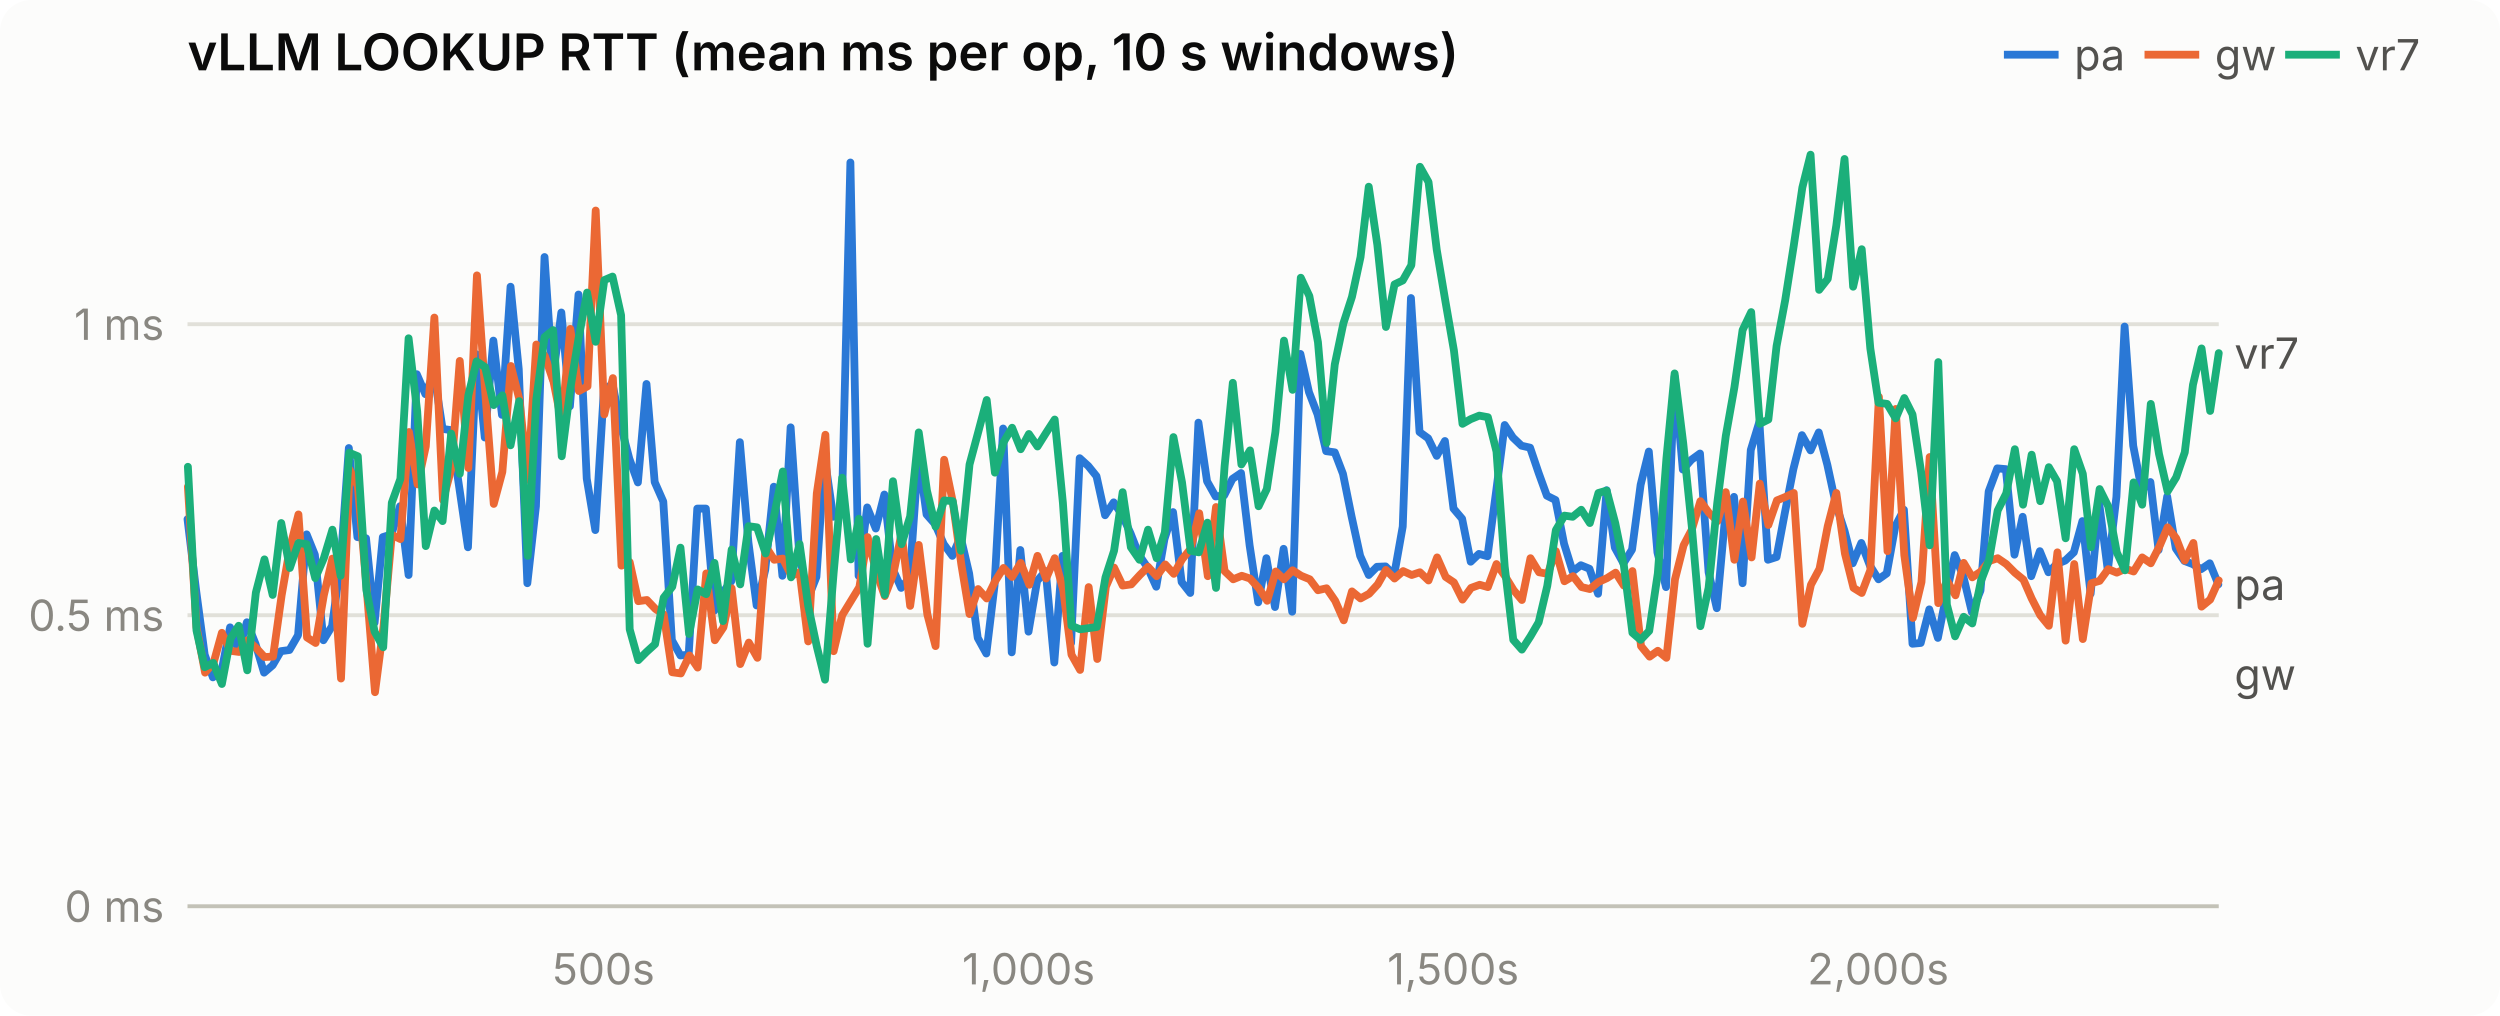
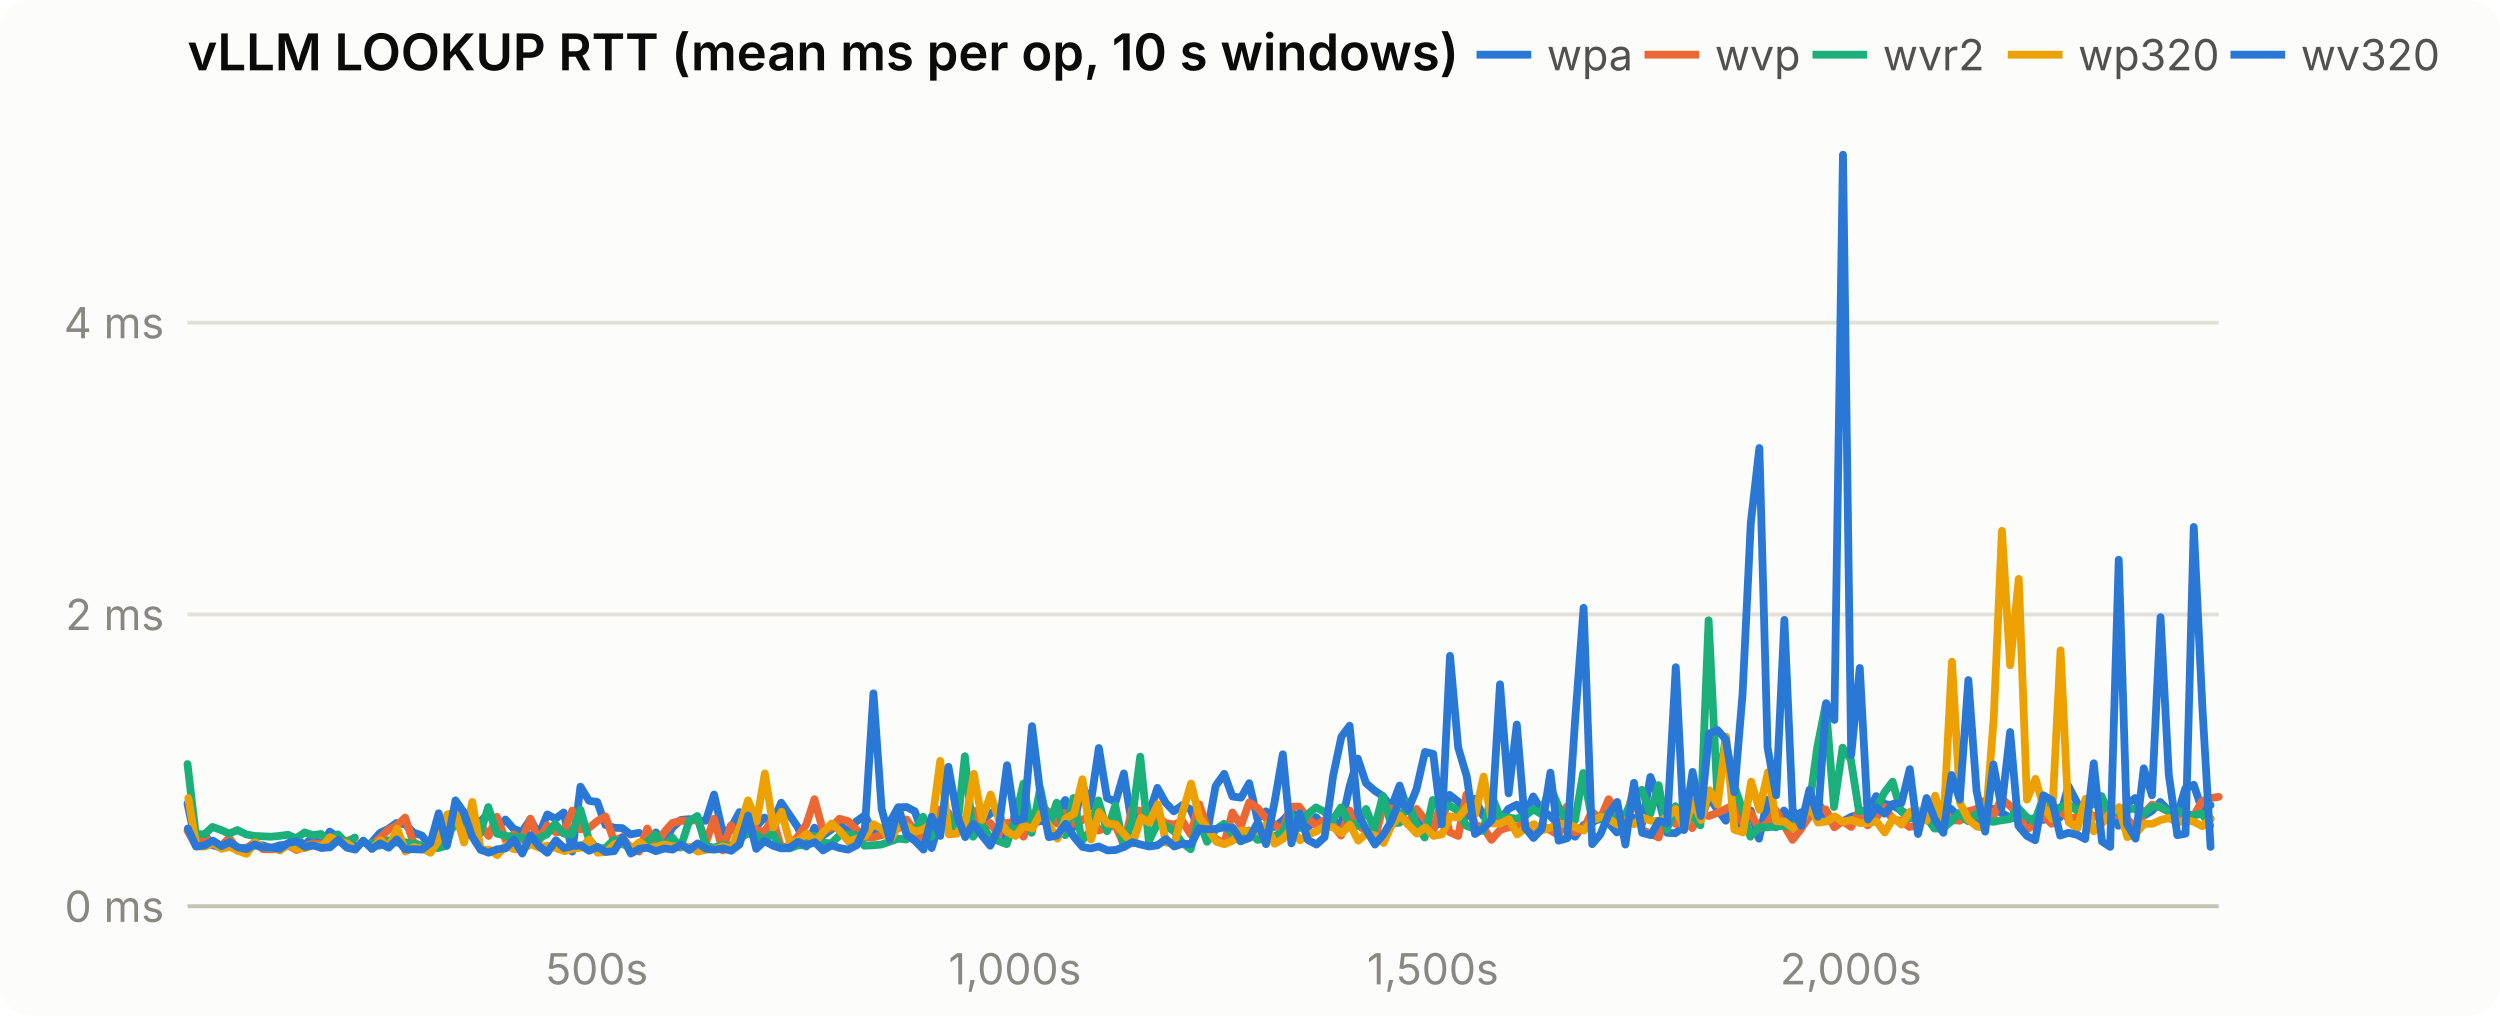
<svg xmlns="http://www.w3.org/2000/svg" viewBox="0 0 640 260" width="640" height="260" font-family="system-ui, -apple-system, Segoe UI, sans-serif" role="img" aria-label="vLLM LOOKUP RTT (mean ms per op, 10 s windows)">
  <rect width="640" height="260" rx="8" fill="#fcfcfb" />
  <text x="48" y="18" font-size="13" font-weight="600" fill="#0b0b0b">vLLM LOOKUP RTT (mean ms per op, 10 s windows)</text>
-   <line x1="585" x2="599" y1="14" y2="14" stroke="#1baf7a" stroke-width="2" />
-   <text x="603" y="18" font-size="11" fill="#52514e">vr7</text>
-   <line x1="549" x2="563" y1="14" y2="14" stroke="#eb6834" stroke-width="2" />
-   <text x="567" y="18" font-size="11" fill="#52514e">gw</text>
-   <line x1="513" x2="527" y1="14" y2="14" stroke="#2a78d6" stroke-width="2" />
-   <text x="531" y="18" font-size="11" fill="#52514e">pa</text>
+   <line x1="571" x2="585" y1="14" y2="14" stroke="#2a78d6" stroke-width="2" />
+   <text x="589" y="18" font-size="11" fill="#52514e">wv320</text>
+   <line x1="514" x2="528" y1="14" y2="14" stroke="#eda100" stroke-width="2" />
+   <text x="532" y="18" font-size="11" fill="#52514e">wp320</text>
+   <line x1="464" x2="478" y1="14" y2="14" stroke="#1baf7a" stroke-width="2" />
+   <text x="482" y="18" font-size="11" fill="#52514e">wvr2</text>
+   <line x1="421" x2="435" y1="14" y2="14" stroke="#eb6834" stroke-width="2" />
+   <text x="439" y="18" font-size="11" fill="#52514e">wvp</text>
+   <line x1="378" x2="392" y1="14" y2="14" stroke="#2a78d6" stroke-width="2" />
+   <text x="396" y="18" font-size="11" fill="#52514e">wpa</text>
  <line x1="48" x2="568" y1="232.0" y2="232.0" stroke="#c3c2b7" stroke-width="1" />
  <text x="42" y="236.0" text-anchor="end" font-size="11" fill="#898781">0 ms</text>
-   <line x1="48" x2="568" y1="157.5" y2="157.5" stroke="#e1e0d9" stroke-width="1" />
-   <text x="42" y="161.5" text-anchor="end" font-size="11" fill="#898781">0.5 ms</text>
-   <line x1="48" x2="568" y1="83.0" y2="83.0" stroke="#e1e0d9" stroke-width="1" />
-   <text x="42" y="87.0" text-anchor="end" font-size="11" fill="#898781">1 ms</text>
-   <text x="154.5" y="252" text-anchor="middle" font-size="11" fill="#898781">500s</text>
-   <text x="263.3" y="252" text-anchor="middle" font-size="11" fill="#898781">1,000s</text>
-   <text x="372.0" y="252" text-anchor="middle" font-size="11" fill="#898781">1,500s</text>
-   <text x="480.8" y="252" text-anchor="middle" font-size="11" fill="#898781">2,000s</text>
-   <path d="M48.0,132.9L50.2,151.1L52.4,167.6L54.5,173.4L56.7,171.9L58.9,160.6L61.1,166.6L63.2,159.3L65.4,164.8L67.6,172.2L69.8,170.3L71.9,166.7L74.1,166.4L76.3,162.6L78.5,136.8L80.6,142.0L82.8,163.9L85.0,160.3L87.2,144.1L89.3,114.7L91.5,137.5L93.7,137.8L95.9,159.4L98.0,137.5L100.2,136.8L102.4,129.6L104.6,147.2L106.7,95.8L108.9,100.9L111.1,95.4L113.3,109.8L115.4,110.1L117.6,125.0L119.8,140.1L122.0,90.7L124.1,112.0L126.3,87.2L128.5,106.2L130.7,73.4L132.8,94.5L135.0,149.3L137.2,129.6L139.4,65.8L141.5,97.0L143.7,80.0L145.9,104.0L148.1,75.4L150.2,122.5L152.4,135.7L154.6,99.8L156.8,98.3L158.9,108.9L161.1,117.4L163.3,123.5L165.5,98.3L167.6,123.4L169.8,128.4L172.0,163.9L174.2,167.8L176.3,167.6L178.5,130.2L180.7,130.2L182.9,156.3L185.0,151.7L187.2,148.8L189.4,113.2L191.6,138.9L193.7,155.0L195.9,145.9L198.1,124.6L200.3,147.4L202.4,109.4L204.6,141.7L206.8,153.3L209.0,147.7L211.1,117.1L213.3,132.3L215.5,130.5L217.7,41.6L219.8,147.4L222.0,129.9L224.2,135.3L226.4,126.6L228.5,145.6L230.7,150.5L232.9,147.8L235.1,116.4L237.2,131.7L239.4,134.2L241.6,139.3L243.8,142.3L245.9,137.4L248.1,146.8L250.3,163.3L252.5,167.3L254.6,149.9L256.8,109.7L259.0,167.0L261.2,140.8L263.3,161.7L265.5,148.7L267.7,146.2L269.9,169.6L272.0,142.3L274.2,164.6L276.4,117.3L278.6,119.3L280.7,121.9L282.9,131.9L285.1,128.6L287.3,131.9L289.4,136.5L291.6,142.1L293.8,145.3L296.0,150.2L298.1,138.0L300.3,131.1L302.5,149.0L304.7,151.8L306.8,108.2L309.0,123.2L311.2,127.1L313.4,126.8L315.5,122.6L317.7,121.1L319.9,139.6L322.1,154.2L324.2,142.9L326.4,155.4L328.6,140.5L330.8,156.6L332.9,90.6L335.1,100.4L337.3,106.1L339.5,115.5L341.7,115.8L343.8,121.3L346.0,132.2L348.2,142.3L350.4,147.2L352.5,145.1L354.7,145.0L356.9,147.2L359.1,134.8L361.2,76.3L363.4,110.6L365.6,112.2L367.8,116.7L369.9,112.9L372.1,130.2L374.3,132.8L376.5,143.8L378.6,141.8L380.8,142.4L383.0,125.9L385.2,108.8L387.3,112.0L389.5,114.1L391.7,114.6L393.9,121.1L396.0,126.9L398.2,128.0L400.4,139.2L402.6,146.3L404.7,144.7L406.9,145.6L409.1,152.0L411.3,125.5L413.4,140.2L415.6,144.2L417.8,140.7L420.0,124.1L422.1,115.6L424.3,141.4L426.5,150.3L428.7,96.4L430.8,120.2L433.0,117.7L435.2,116.1L437.4,146.5L439.5,155.7L441.7,131.6L443.9,127.2L446.1,149.3L448.2,115.2L450.4,108.0L452.6,143.3L454.8,142.6L456.9,131.4L459.1,120.1L461.3,111.4L463.5,115.3L465.6,110.7L467.8,119.0L470.0,129.2L472.2,135.9L474.3,144.2L476.5,139.0L478.7,144.8L480.9,148.3L483.0,146.8L485.2,134.7L487.4,130.5L489.6,164.8L491.7,164.6L493.9,156.0L496.1,163.3L498.3,152.1L500.4,142.1L502.6,147.5L504.8,156.7L507.0,151.2L509.1,125.8L511.3,119.9L513.5,120.1L515.7,142.0L517.8,132.3L520.0,147.5L522.2,141.1L524.4,146.5L526.5,144.4L528.7,143.5L530.9,141.4L533.1,133.4L535.2,152.0L537.4,128.9L539.6,146.0L541.8,127.2L543.9,83.6L546.1,114.1L548.3,125.5L550.5,123.4L552.6,140.8L554.8,127.1L557.0,140.4L559.2,143.6L561.3,144.4L563.5,145.7L565.7,144.2L567.9,149.6" fill="none" stroke="#2a78d6" stroke-width="2" stroke-linejoin="round" stroke-linecap="round" />
-   <text x="572" y="153.6" font-size="11" fill="#52514e">pa</text>
-   <path d="M48.1,124.6L50.3,160.5L52.5,172.2L54.7,169.6L56.8,162.0L59.0,166.6L61.2,166.9L63.4,163.9L65.5,165.8L67.7,168.2L69.9,168.1L72.1,152.4L74.2,140.4L76.4,131.7L78.6,163.2L80.8,164.6L82.9,152.4L85.1,143.0L87.3,173.7L89.5,120.2L91.6,124.4L93.8,149.9L96.0,177.2L98.2,160.2L100.3,136.9L102.5,138.0L104.7,110.6L106.9,124.0L109.0,114.3L111.2,81.3L113.4,128.0L115.6,119.8L117.7,92.4L119.9,119.8L122.1,70.5L124.3,101.5L126.4,129.0L128.6,120.8L130.8,93.7L133.0,102.4L135.1,122.8L137.3,88.2L139.5,91.2L141.7,97.7L143.8,108.2L146.0,84.2L148.2,100.1L150.4,98.9L152.5,53.9L154.7,106.1L156.9,96.8L159.1,144.8L161.2,143.9L163.4,153.9L165.6,153.6L167.8,155.9L169.9,157.3L172.1,172.1L174.3,172.4L176.5,167.8L178.6,170.9L180.8,146.8L183.0,163.9L185.2,160.6L187.3,150.6L189.5,170.0L191.7,164.5L193.9,168.4L196.0,139.9L198.2,143.3L200.4,143.0L202.6,147.4L204.7,146.5L206.9,164.2L209.1,126.3L211.3,111.3L213.4,166.7L215.6,157.5L217.8,153.9L220.0,150.3L222.1,137.5L224.3,146.3L226.5,152.6L228.7,146.9L230.8,136.5L233.0,155.1L235.2,139.5L237.4,157.3L239.5,165.4L241.7,117.7L243.9,128.4L246.1,144.5L248.2,157.2L250.4,150.8L252.6,153.2L254.8,148.7L256.9,145.4L259.1,147.7L261.3,144.1L263.5,149.7L265.6,142.3L267.8,148.1L270.0,142.9L272.2,151.1L274.3,167.6L276.5,171.5L278.7,150.3L280.9,168.7L283.1,150.2L285.2,145.3L287.4,149.9L289.6,149.6L291.8,147.2L293.9,145.1L296.1,147.5L298.3,144.5L300.5,146.9L302.6,143.2L304.8,140.5L307.0,131.4L309.2,147.5L311.3,129.8L313.5,146.2L315.7,148.3L317.9,147.4L320.0,148.1L322.2,150.5L324.4,153.8L326.6,146.3L328.7,148.3L330.9,146.0L333.1,147.4L335.3,148.3L337.4,151.1L339.6,150.6L341.8,153.8L344.0,158.8L346.1,151.4L348.3,153.2L350.5,152.0L352.7,149.6L354.8,145.9L357.0,148.1L359.2,146.2L361.4,147.2L363.5,146.5L365.7,148.6L367.9,142.7L370.1,147.7L372.2,149.1L374.4,153.5L376.6,150.5L378.8,149.7L380.9,150.3L383.1,144.4L385.3,147.5L387.5,151.1L389.6,153.6L391.8,142.9L394.0,146.5L396.2,146.9L398.3,141.1L400.5,148.8L402.7,147.5L404.9,150.3L407.0,150.8L409.2,149.0L411.4,148.0L413.6,146.6L415.7,149.9L417.9,146.2L420.1,165.4L422.3,168.1L424.4,166.6L426.6,168.4L428.8,148.3L431.0,139.6L433.1,135.6L435.3,128.3L437.5,131.3L439.7,133.4L441.8,126.0L444.0,143.3L446.2,128.4L448.4,142.7L450.5,123.8L452.7,134.4L454.9,128.1L457.1,127.2L459.2,126.2L461.4,159.7L463.6,149.7L465.8,145.6L467.9,134.7L470.1,126.2L472.3,141.7L474.5,150.5L476.6,151.8L478.8,146.0L481.0,101.6L483.2,141.1L485.3,104.7L487.5,142.1L489.7,158.2L491.9,149.0L494.0,117.0L496.2,154.4L498.4,148.6L500.6,152.4L502.7,144.1L504.9,147.8L507.1,146.3L509.3,143.6L511.4,142.9L513.6,144.4L515.8,146.6L518.0,148.4L520.1,153.2L522.3,157.5L524.5,160.2L526.7,141.4L528.8,164.0L531.0,144.4L533.2,163.6L535.4,149.3L537.5,148.7L539.7,145.7L541.9,146.6L544.1,145.6L546.2,146.3L548.4,142.7L550.6,144.2L552.8,139.9L554.9,135.0L557.1,137.8L559.3,143.5L561.5,139.0L563.6,155.3L565.8,153.5L568.0,148.6" fill="none" stroke="#eb6834" stroke-width="2" stroke-linejoin="round" stroke-linecap="round" />
-   <text x="572" y="176.6" font-size="11" fill="#52514e">gw</text>
-   <path d="M48.1,119.5L50.3,161.4L52.4,170.8L54.6,169.7L56.8,175.1L59.0,163.5L61.1,160.2L63.3,171.6L65.5,151.7L67.7,143.2L69.8,152.3L72.0,133.9L74.2,145.4L76.4,139.0L78.5,139.3L80.7,148.0L82.9,142.9L85.1,135.6L87.2,147.4L89.4,115.9L91.6,116.8L93.8,151.1L95.9,161.7L98.1,165.7L100.3,128.7L102.5,122.6L104.6,86.6L106.8,105.3L109.0,139.8L111.2,130.7L113.3,133.4L115.5,111.0L117.7,121.3L119.9,101.2L122.0,92.5L124.2,94.0L126.4,103.7L128.6,101.2L130.7,114.0L132.9,102.7L135.1,142.3L137.3,102.2L139.4,86.3L141.6,84.5L143.8,116.8L146.0,99.5L148.1,86.7L150.3,74.9L152.5,87.5L154.7,71.7L156.8,70.8L159.0,80.7L161.2,161.1L163.4,169.0L165.5,166.9L167.7,164.9L169.9,153.0L172.1,150.2L174.2,140.2L176.4,162.3L178.6,150.9L180.8,152.1L182.9,144.1L185.1,159.0L187.3,140.7L189.5,149.6L191.6,134.7L193.8,135.0L196.0,141.7L198.2,131.9L200.4,120.7L202.5,147.8L204.7,139.3L206.9,155.1L209.1,165.5L211.2,174.0L213.4,146.8L215.6,122.3L217.8,143.2L219.9,132.8L222.1,164.8L224.3,138.0L226.5,152.3L228.6,123.2L230.8,139.3L233.0,132.2L235.2,110.7L237.3,125.6L239.5,134.8L241.7,128.1L243.9,128.3L246.0,141.0L248.2,118.9L250.4,110.7L252.6,102.4L254.7,121.0L256.9,113.2L259.1,109.5L261.3,115.0L263.4,111.1L265.6,114.3L267.8,110.8L270.0,107.4L272.1,128.7L274.3,160.2L276.5,161.1L278.7,160.8L280.8,160.5L283.0,147.8L285.2,141.0L287.4,126.0L289.5,140.1L291.7,143.3L293.9,135.6L296.1,142.9L298.2,136.3L300.4,111.9L302.6,123.5L304.8,141.0L306.9,141.4L309.1,133.8L311.3,150.5L313.5,119.3L315.6,98.0L317.8,118.9L320.0,115.3L322.2,129.6L324.3,125.2L326.5,110.6L328.7,87.2L330.9,99.8L333.0,71.1L335.2,75.8L337.4,87.6L339.6,113.4L341.7,93.3L343.9,82.8L346.1,76.0L348.3,65.8L350.4,47.8L352.6,62.7L354.8,83.7L357.0,72.8L359.1,71.8L361.3,67.9L363.5,42.7L365.7,46.6L367.8,63.9L370.0,77.0L372.2,89.7L374.4,108.5L376.5,107.3L378.7,106.4L380.9,106.8L383.1,115.6L385.2,145.0L387.4,163.8L389.6,166.3L391.8,162.9L393.9,159.3L396.1,150.0L398.3,135.7L400.5,132.0L402.6,132.3L404.8,130.5L407.0,133.9L409.2,126.2L411.3,125.6L413.5,133.9L415.7,144.7L417.9,162.0L420.0,163.8L422.2,161.5L424.4,146.8L426.6,117.4L428.7,95.6L430.9,113.4L433.1,134.8L435.3,160.3L437.4,150.5L439.6,128.9L441.8,111.6L444.0,99.2L446.1,84.5L448.3,79.9L450.5,108.5L452.7,107.4L454.8,88.6L457.0,76.9L459.2,62.9L461.4,48.0L463.5,39.6L465.7,74.2L467.9,71.4L470.1,57.7L472.2,40.7L474.4,73.4L476.6,63.8L478.8,89.2L480.9,103.1L483.1,103.4L485.3,107.1L487.5,101.9L489.6,106.1L491.8,120.8L494.0,139.6L496.2,92.7L498.4,154.8L500.5,162.9L502.7,157.9L504.9,159.6L507.1,148.8L509.2,143.3L511.4,130.7L513.6,126.3L515.8,115.0L517.9,129.2L520.1,116.4L522.3,128.3L524.5,119.6L526.6,123.2L528.8,137.8L531.0,115.0L533.2,121.3L535.3,140.1L537.5,125.2L539.7,129.6L541.9,141.4L544.0,146.0L546.2,123.5L548.4,129.2L550.6,103.4L552.7,116.2L554.9,125.8L557.1,122.2L559.3,115.8L561.4,98.5L563.6,89.2L565.8,105.2L568.0,90.4" fill="none" stroke="#1baf7a" stroke-width="2" stroke-linejoin="round" stroke-linecap="round" />
-   <text x="572" y="94.4" font-size="11" fill="#52514e">vr7</text>
+   <line x1="48" x2="568" y1="157.3" y2="157.3" stroke="#e1e0d9" stroke-width="1" />
+   <text x="42" y="161.3" text-anchor="end" font-size="11" fill="#898781">2 ms</text>
+   <line x1="48" x2="568" y1="82.6" y2="82.6" stroke="#e1e0d9" stroke-width="1" />
+   <text x="42" y="86.6" text-anchor="end" font-size="11" fill="#898781">4 ms</text>
+   <text x="152.8" y="252" text-anchor="middle" font-size="11" fill="#898781">500s</text>
+   <text x="259.8" y="252" text-anchor="middle" font-size="11" fill="#898781">1,000s</text>
+   <text x="366.8" y="252" text-anchor="middle" font-size="11" fill="#898781">1,500s</text>
+   <text x="473.8" y="252" text-anchor="middle" font-size="11" fill="#898781">2,000s</text>
+   <path d="M48.0,205.7L50.2,216.2L52.3,213.6L54.5,216.4L56.6,217.0L58.7,214.9L60.9,217.4L63.0,217.0L65.2,216.5L67.3,216.4L69.4,217.1L71.6,216.4L73.7,216.2L75.9,215.0L78.0,216.2L80.1,214.4L82.3,216.4L84.4,212.9L86.6,214.4L88.7,216.4L90.8,216.5M95.1,215.7L97.3,213.2L99.4,212.2L101.5,210.7L103.7,211.0L105.8,213.1L108.0,213.9L110.1,216.6L112.2,212.3L114.4,212.4L116.5,211.5L118.7,208.0L120.8,211.9L122.9,210.4L125.1,208.1L127.2,212.0L129.4,209.8L131.5,212.2L133.6,213.0L135.8,209.7L137.9,213.8L140.1,208.5L142.2,209.6L144.3,208.0L146.5,218.0L148.6,201.4L150.8,205.0L152.9,205.3L155.0,211.2L157.2,211.9L159.3,212.0L161.4,213.6L163.6,213.2M167.9,213.1L170.0,215.9L172.1,211.9L174.3,209.9L176.4,209.7L178.6,210.1L180.7,210.1L182.8,203.4L185.0,213.1L187.1,212.0L189.3,207.9L191.4,209.2L193.5,211.7L195.7,209.3L197.8,210.5L200.0,205.5L202.1,208.6L204.2,211.7L206.4,216.7L208.5,211.9L210.7,213.9L212.8,212.4L214.9,211.0L217.1,213.0L219.2,210.3L221.4,208.7L223.5,213.0L225.6,213.8L227.8,210.5L229.9,206.7L232.1,206.6L234.2,207.7L236.3,213.7L238.5,217.1L240.6,210.0L242.8,211.1L244.9,211.6L247.0,209.7L249.2,210.0L251.3,210.1L253.5,208.3L255.6,207.1L257.7,215.8L259.9,208.5L262.0,210.0L264.2,210.8L266.3,210.2L268.4,210.2L270.6,208.1L272.7,204.8L274.9,211.7L277.0,200.6L279.1,206.5L281.3,191.5L283.4,204.3L285.6,205.2L287.7,198.0L289.8,211.4L292.0,207.8L294.1,208.4L296.3,201.7L298.4,205.5L300.5,207.7L302.7,206.1L304.8,207.2L307.0,212.6L309.1,212.8L311.2,201.2L313.4,198.1L315.5,203.9L317.7,204.2L319.8,200.5L321.9,209.6L324.1,207.7L326.2,211.7L328.3,210.1L330.5,207.8L332.6,209.6L334.8,211.9L336.9,209.2L339.0,211.7L341.2,209.9L343.3,211.4L345.5,201.3L347.6,194.2L349.7,200.5L351.9,202.4L354.0,203.8L356.2,206.6L358.3,201.1L360.4,207.5L362.6,209.2L364.7,212.4L366.9,211.8L369.0,210.4L371.1,203.5L373.3,205.2L375.4,209.0L377.6,204.5L379.7,208.9L381.8,208.8L384.0,210.3L386.1,207.1L388.3,206.0L390.4,208.9L392.5,203.9L394.7,207.6L396.8,208.8L399.0,211.1L401.1,212.5L403.2,214.2L405.4,211.2L407.5,210.6L409.7,209.4L411.8,210.7L413.9,213.1L416.1,208.8L418.2,209.4L420.4,210.8L422.5,198.9L424.6,204.3L426.8,213.2L428.9,213.3L431.1,211.6L433.2,208.0L435.3,210.1L437.5,204.0L439.6,207.2L441.8,210.1L443.9,206.3L446.0,211.6L448.2,207.5L450.3,214.7L452.5,204.7L454.6,211.8L456.7,207.5L458.9,209.9L461.0,208.0L463.2,207.2L465.3,205.0L467.4,209.4L469.6,211.0L471.7,210.3L473.9,209.1L476.0,208.5L478.1,208.1L480.3,203.8L482.4,205.8L484.6,206.2L486.7,207.5L488.8,208.8L491.0,209.3L493.1,209.9L495.2,206.3L497.4,206.0L499.5,207.1L501.7,209.4L503.8,209.9L505.9,209.9L508.1,209.0L510.2,207.1L512.4,208.1L514.5,209.3L516.6,209.5L518.8,210.6L520.9,209.4L523.1,209.9L525.2,205.3L527.3,209.3L529.5,201.2L531.6,205.2L533.8,209.7L535.9,209.0L538.0,208.7L540.2,207.0L542.3,211.4L544.5,205.8L546.6,204.3L548.7,208.9L550.9,207.6L553.0,205.3L555.2,207.5L557.3,209.2L559.4,201.9L561.6,200.9L563.7,207.2L565.9,206.1" fill="none" stroke="#2a78d6" stroke-width="2" stroke-linejoin="round" stroke-linecap="round" />
+   <path d="M48.0,212.6L50.2,216.6L52.3,214.6L54.5,215.5L56.6,216.6L58.7,214.5L60.9,217.8L63.0,217.3L65.2,215.6L67.3,217.4L69.4,217.4L71.6,217.4L73.7,216.3L75.9,217.6L78.0,216.7L80.1,215.9L82.3,216.1L84.4,216.7L86.6,214.8L88.7,215.3L90.8,214.6M95.1,216.5L97.3,214.5L99.4,212.4L101.5,211.4L103.7,209.3L105.8,215.6L108.0,216.6L110.1,217.5L112.2,216.5L114.4,210.1L116.5,211.0L118.7,210.9L120.8,210.3L122.9,210.9L125.1,214.0L127.2,209.1L129.4,214.9L131.5,213.6L133.6,215.0L135.8,209.6L137.9,215.4L140.1,211.3L142.2,213.0L144.3,213.0L146.5,207.5L148.6,212.3L150.8,211.9L152.9,210.2L155.0,209.0L157.2,215.3L159.3,214.3L161.4,217.1L163.6,218.0L165.7,212.1L167.9,216.7L170.0,213.1L172.1,210.7L174.3,210.1L176.4,210.3L178.6,209.7L180.7,215.7L182.8,209.6L185.0,217.7L187.1,211.3L189.3,214.2L191.4,208.5L193.5,212.4L195.7,213.0L197.8,209.6L200.0,217.0L202.1,216.5L204.2,214.2L206.4,211.1L208.5,204.6L210.7,212.7L212.8,211.9L214.9,209.6L217.1,210.2L219.2,212.3L221.4,214.4L223.5,214.4L225.6,213.8L227.8,212.1L229.9,212.1L232.1,209.8L234.2,212.9L236.3,215.0L238.5,209.6L240.6,207.3L242.8,208.1L244.9,211.4L247.0,212.1L249.2,207.5L251.3,212.8L253.5,210.7L255.6,213.6L257.7,210.7L259.9,210.4L262.0,214.2L264.2,209.0L266.3,206.3L268.4,207.8L270.6,210.8L272.7,208.2L274.9,210.9L277.0,210.0L279.1,208.6L281.3,212.6L283.4,211.8L285.6,211.4L287.7,216.2L289.8,207.2L292.0,207.6L294.1,210.0L296.3,209.1L298.4,210.7L300.5,211.1L302.7,210.2L304.8,213.6L307.0,205.9L309.1,212.1L311.2,214.7L313.4,216.0L315.5,208.0L317.7,211.4L319.8,205.4L321.9,206.8L324.1,209.5L326.2,211.0L328.3,212.6L330.5,206.5L332.6,206.5L334.8,209.5L336.9,211.2L339.0,210.0L341.2,211.2L343.3,213.9L345.5,207.5L347.6,211.2L349.7,212.7L351.9,215.2L354.0,206.5L356.2,207.0L358.3,208.2L360.4,211.0L362.6,207.1L364.7,209.7L366.9,212.7L369.0,205.0L371.1,213.0L373.3,214.0L375.4,203.4L377.6,211.2L379.7,211.8L381.8,215.0L384.0,212.5L386.1,211.8L388.3,211.7L390.4,210.8L392.5,214.4L394.7,211.3L396.8,212.5L399.0,213.8L401.1,206.5L403.2,213.1L405.4,212.2L407.5,207.8L409.7,209.6L411.8,204.6L413.9,207.5L416.1,210.6L418.2,201.9L420.4,212.5L422.5,213.4L424.6,214.4L426.8,207.7L428.9,210.9L431.1,210.1L433.2,212.0L435.3,208.4L437.5,208.9L439.6,208.1L441.8,207.1L443.9,206.0L446.0,210.4L448.2,208.1L450.3,212.2L452.5,210.7L454.6,207.4L456.7,211.3L458.9,215.0L461.0,212.3L463.2,209.0L465.3,207.1L467.4,207.2L469.6,211.8L471.7,210.2L473.9,211.7L476.0,207.5L478.1,211.3L480.3,209.3L482.4,206.6L484.6,209.9L486.7,210.1L488.8,211.7L491.0,211.3L493.1,208.7L495.2,208.0L497.4,207.7L499.5,209.9L501.7,210.1L503.8,207.7L505.9,207.2L508.1,205.0L510.2,209.0L512.4,204.5L514.5,206.2L516.6,208.5L518.8,212.4L520.9,211.0L523.1,208.8L525.2,210.9L527.3,207.2L529.5,209.6L531.6,209.2L533.8,207.0L535.9,209.2L538.0,207.9L540.2,208.5L542.3,208.7L544.5,209.6L546.6,211.7L548.7,208.4L550.9,206.0L553.0,206.7L555.2,207.8L557.3,208.4L559.4,208.2L561.6,208.9L563.7,205.1L565.9,204.3L568.0,204.0" fill="none" stroke="#eb6834" stroke-width="2" stroke-linejoin="round" stroke-linecap="round" />
+   <path d="M48.0,195.6L50.1,213.5L52.3,213.6L54.4,211.7L56.6,212.5L58.7,213.4L60.8,212.5L63.0,213.6L65.1,214.0L67.3,214.1L69.4,214.2L71.5,214.0L73.7,213.7L75.8,214.6L78.0,213.1L80.1,213.8L82.2,213.5L84.4,215.7L86.5,213.6L88.7,215.9L90.8,214.4M95.1,215.9L97.2,216.5L99.4,215.1L101.5,215.7L103.6,215.6L105.8,216.0L107.9,216.5L110.1,217.1L112.2,217.1L114.3,216.5L116.5,208.8L118.6,211.0L120.8,213.4L122.9,213.4L125.0,206.6L127.2,213.4L129.3,213.9L131.4,214.4L133.6,214.3L135.7,215.9L137.9,214.6L140.0,213.6L142.1,210.9L144.3,213.4L146.4,213.6L148.6,207.3L150.7,214.7L152.8,217.3L155.0,217.1L157.1,215.0L159.3,216.1L161.4,216.8L163.5,216.8L165.7,215.6L167.8,213.6L170.0,217.2L172.1,214.4L174.2,217.0L176.4,210.3L178.5,208.9L180.7,216.6L182.8,217.0L184.9,216.3L187.1,216.6L189.2,214.7L191.4,213.4L193.5,213.7L195.6,215.0L197.8,213.4L199.9,217.1L202.1,217.2L204.2,216.4L206.3,216.4L208.5,213.9L210.6,215.7L212.8,215.9L214.9,213.9L217.0,213.6L219.2,213.8L221.3,216.5L223.5,216.4L225.6,216.2L227.7,215.5L229.9,214.7L232.0,214.9L234.2,212.5L236.3,209.1L238.4,214.2L240.6,211.2L242.7,208.5L244.9,213.3L247.0,193.6L249.1,214.2L251.3,211.1L253.4,214.3L255.6,215.3L257.7,216.1L259.8,210.2L262.0,200.6L264.1,213.2L266.3,201.9L268.4,211.7L270.5,205.5L272.7,213.8L274.8,204.3L277.0,215.2L279.1,212.8L281.2,204.9L283.4,212.8L285.5,206.2L287.7,216.8L289.8,210.0L291.9,193.7L294.1,215.4L296.2,211.0L298.3,211.4L300.5,212.7L302.6,215.7L304.8,217.4L306.9,209.7L309.0,215.5L311.2,212.4L313.3,210.9L315.5,213.6L317.6,215.4L319.7,212.6L321.9,215.0L324.0,214.7L326.2,214.0L328.3,213.3L330.4,208.5L332.6,212.0L334.7,208.5L336.9,206.7L339.0,207.8L341.1,210.0L343.3,206.7L345.4,210.8L347.6,211.4L349.7,207.1L351.8,212.3L354.0,203.8L356.1,210.9L358.3,210.6L360.4,205.2L362.5,210.9L364.7,214.4L366.8,204.8L369.0,207.1L371.1,206.2L373.2,207.5L375.4,211.4L377.5,212.2L379.7,212.7L381.8,203.6L383.9,208.8L386.1,209.3L388.2,209.6L390.4,208.9L392.5,207.2L394.6,208.4L396.8,201.2L398.9,206.3L401.1,210.3L403.2,210.0L405.3,197.9L407.5,209.4L409.6,209.8L411.8,208.3L413.9,210.1L416.0,208.8L418.2,204.0L420.3,202.2L422.5,208.3L424.6,201.0L426.7,212.4L428.9,206.4L431.0,209.6L433.2,208.6L435.3,211.3L437.4,158.8L439.6,202.8L441.7,189.5L443.9,200.9L446.0,207.1L448.1,214.2L450.3,211.8L452.4,211.8L454.6,211.6L456.7,211.4L458.8,211.9L461.0,209.3L463.1,206.9L465.2,191.4L467.4,180.3L469.5,206.6L471.7,191.4L473.8,194.4L475.9,207.7L478.1,207.4L480.2,207.2L482.4,202.9L484.5,200.1L486.6,207.6L488.8,209.5L490.9,209.4L493.1,209.1L495.2,212.1L497.3,212.1L499.5,210.3L501.6,208.1L503.8,210.2L505.9,208.4L508.0,210.0L510.2,210.4L512.3,210.0L514.5,209.7L516.6,206.8L518.7,209.1L520.9,210.3L523.0,204.4L525.2,209.5L527.3,206.7L529.4,205.9L531.6,207.4L533.7,206.4L535.9,205.9L538.0,203.8L540.1,208.8L542.3,207.5L544.4,207.1L546.6,207.1L548.7,208.4L550.8,206.5L553.0,206.5L555.1,207.7L557.3,207.4L559.4,208.3L561.5,208.8L563.7,208.3L565.8,211.3" fill="none" stroke="#1baf7a" stroke-width="2" stroke-linejoin="round" stroke-linecap="round" />
+   <path d="M48.2,204.3L50.3,216.7L52.5,216.7L54.6,215.9L56.7,217.3L58.9,216.8L61.0,217.8L63.1,218.6L65.3,215.6L67.4,217.0L69.6,217.0L71.7,217.7L73.8,216.1L76.0,217.3L78.1,217.1L80.3,216.4L82.4,216.7L84.5,214.3L86.7,215.4L88.8,215.9L91.0,217.4M95.2,217.3L97.4,215.1L99.5,216.9L101.7,212.1L103.8,218.0L105.9,216.8L108.1,217.2L110.2,218.3L112.4,214.9L114.5,208.5L116.6,208.0L118.8,215.7L120.9,205.3L123.1,217.6L125.2,217.5L127.3,218.9L129.5,216.4L131.6,217.4L133.8,217.4L135.9,216.1L138.0,217.0L140.2,216.5L142.3,217.1L144.5,217.9L146.6,217.3L148.7,217.0L150.9,214.9L153.0,218.3L155.2,218.1L157.3,216.1L159.4,215.5L161.6,217.4L163.7,215.6L165.9,217.1L168.0,216.8L170.1,216.2L172.3,216.7L174.4,216.7L176.6,216.8L178.7,218.0L180.8,217.5L183.0,217.4L185.1,216.6L187.3,217.3L189.4,211.6L191.5,204.9L193.7,210.3L195.8,198.0L198.0,211.8L200.1,207.8L202.2,215.7L204.4,215.2L206.5,213.4L208.7,215.4L210.8,213.0L212.9,210.8L215.1,212.8L217.2,215.4L219.4,214.7L221.5,214.0L223.6,211.0L225.8,212.2L227.9,215.0L230.0,211.4L232.2,211.5L234.3,212.9L236.5,212.3L238.6,210.5L240.7,194.8L242.9,213.6L245.0,213.4L247.2,210.1L249.3,198.1L251.4,209.9L253.6,203.4L255.7,209.8L257.9,213.0L260.0,214.0L262.1,211.4L264.3,212.1L266.4,208.2L268.6,211.4L270.7,214.7L272.8,209.5L275.0,208.3L277.1,199.5L279.3,214.9L281.4,207.9L283.5,210.8L285.7,211.1L287.8,213.6L290.0,215.9L292.1,209.3L294.2,210.6L296.4,205.9L298.5,215.7L300.7,215.8L302.8,207.8L304.9,200.6L307.1,209.4L309.2,212.1L311.4,215.5L313.5,216.1L315.6,215.2L317.8,212.6L319.9,212.8L322.1,212.8L324.2,211.1L326.3,216.0L328.5,214.7L330.6,212.1L332.8,215.1L334.9,213.7L337.0,212.8L339.2,211.5L341.3,211.8L343.5,213.3L345.6,211.1L347.7,215.2L349.9,213.3L352.0,213.9L354.2,215.8L356.3,211.2L358.4,208.8L360.6,211.2L362.7,213.4L364.9,211.8L367.0,214.0L369.1,213.6L371.3,209.0L373.4,209.3L375.6,206.5L377.7,208.4L379.8,198.8L382.0,210.8L384.1,210.8L386.3,209.7L388.4,213.6L390.5,212.0L392.7,211.0L394.8,212.6L396.9,211.9L399.1,210.9L401.2,210.9L403.4,211.8L405.5,212.6L407.6,210.0L409.8,209.1L411.9,209.7L414.1,211.1L416.2,210.0L418.3,211.0L420.5,209.3L422.6,210.1L424.8,210.2L426.9,209.1L429.0,207.1L431.2,212.2L433.3,205.2L435.5,209.9L437.6,202.3L439.7,206.0L441.9,188.6L444.0,212.4L446.2,213.1L448.3,200.1L450.4,207.3L452.6,197.7L454.7,210.2L456.9,210.4L459.0,212.0L461.1,210.6L463.3,206.2L465.4,210.6L467.6,210.3L469.7,209.0L471.8,210.4L474.0,209.9L476.1,210.7L478.3,210.7L480.4,210.3L482.5,213.1L484.7,209.4L486.8,211.1L489.0,207.8L491.1,207.6L493.2,210.1L495.4,203.7L497.5,211.3L499.7,169.4L501.8,205.6L503.9,209.8L506.1,211.6L508.2,211.9L510.4,183.8L512.5,135.9L514.6,170.3L516.8,148.2L518.9,204.7L521.1,199.4L523.2,206.8L525.3,209.6L527.5,166.5L529.6,210.5L531.8,212.1L533.9,204.5L536.0,212.8L538.2,210.7L540.3,208.0L542.5,206.6L544.6,214.3L546.7,213.5L548.9,210.9L551.0,210.9L553.2,209.9L555.3,209.4L557.4,210.6L559.6,209.9L561.7,210.4L563.8,211.5L566.0,209.6" fill="none" stroke="#eda100" stroke-width="2" stroke-linejoin="round" stroke-linecap="round" />
+   <path d="M48.1,212.1L50.2,216.7L52.4,216.4L54.5,215.2L56.7,216.6L58.8,215.6L60.9,216.9L63.1,217.4L65.2,216.2L67.4,217.0L69.5,217.0L71.6,217.3L73.8,215.8L75.9,215.4L78.1,216.8L80.2,216.4L82.3,217.1L84.5,216.9L86.6,215.0L88.8,217.0L90.9,217.5L93.0,215.2L95.2,217.3L97.3,215.9L99.5,217.0L101.6,214.9L103.7,217.4L105.9,217.4L108.0,217.5L110.2,215.8L112.3,208.2L114.4,216.5L116.6,204.9L118.7,207.9L120.9,214.2L123.0,217.5L125.1,218.3L127.3,217.4L129.4,217.2L131.6,215.0L133.7,218.5L135.8,213.8L138.0,216.6L140.1,218.3L142.3,215.1L144.4,217.1L146.5,216.6L148.7,216.4L150.8,217.8L153.0,216.8L155.1,218.1L157.2,217.9L159.4,214.4L161.5,218.5L163.7,217.3L165.8,217.0L167.9,217.9L170.1,217.2L172.2,217.5L174.4,216.2L176.5,217.6L178.6,215.9L180.8,217.3L182.9,217.5L185.1,217.2L187.2,217.8L189.3,216.2L191.5,208.8L193.6,217.3L195.7,215.3L197.9,216.5L200.0,217.2L202.2,217.0L204.3,215.5L206.4,216.4L208.6,215.6L210.7,217.7L212.9,216.4L215.0,217.1L217.1,217.5L219.3,216.4L221.4,212.1L223.6,177.5L225.7,207.1L227.8,215.0L230.0,206.7L232.1,213.7L234.3,215.3L236.4,217.5L238.5,209.1L240.7,214.0L242.8,196.3L245.0,208.7L247.1,214.3L249.2,210.9L251.4,213.9L253.5,216.5L255.7,211.8L257.8,195.9L259.9,210.2L262.1,209.6L264.2,185.9L266.4,203.8L268.5,214.3L270.6,213.9L272.8,210.9L274.9,214.2L277.1,216.8L279.2,217.2L281.3,216.7L283.5,217.7L285.6,217.6L287.8,216.8L289.9,215.6L292.0,216.2L294.2,216.7L296.3,216.4L298.5,214.8L300.6,216.7L302.7,216.0L304.9,216.1L307.0,212.1L309.2,212.3L311.3,212.2L313.4,211.8L315.6,211.9L317.7,215.3L319.9,214.5L322.0,210.5L324.1,216.1L326.3,205.3L328.4,193.1L330.6,215.9L332.7,208.2L334.8,215.0L337.0,216.2L339.1,214.3L341.3,198.5L343.4,188.6L345.5,185.8L347.7,208.4L349.8,212.5L352.0,216.2L354.1,213.7L356.2,210.2L358.4,204.7L360.5,207.3L362.6,202.1L364.8,192.5L366.9,193.0L369.1,211.0L371.2,167.9L373.3,191.4L375.5,198.8L377.6,213.5L379.8,212.0L381.9,209.9L384.0,175.2L386.2,203.1L388.3,185.5L390.5,212.0L392.6,214.5L394.7,212.2L396.9,197.8L399.0,215.2L401.2,214.6L403.3,183.4L405.4,155.6L407.6,216.1L409.7,213.6L411.9,208.3L414.0,205.3L416.1,216.2L418.3,200.4L420.4,213.2L422.6,213.8L424.7,210.1L426.8,210.8L429.0,170.8L431.1,212.5L433.3,197.6L435.4,208.9L437.5,187.8L439.7,186.9L441.8,189.3L444.0,202.8L446.1,177.6L448.2,133.9L450.4,114.7L452.5,191.4L454.7,203.6L456.8,158.7L458.9,207.2L461.1,211.4L463.2,202.2L465.4,209.1L467.5,180.0L469.6,184.3L471.8,39.6L473.9,193.3L476.1,171.0L478.2,209.8L480.3,206.7L482.5,208.3L484.6,205.8L486.8,205.5L488.9,196.9L491.0,213.5L493.2,204.3L495.3,209.7L497.5,213.2L499.6,198.4L501.7,204.7L503.9,174.1L506.0,202.5L508.2,212.9L510.3,195.7L512.4,206.8L514.6,187.4L516.7,211.4L518.9,214.0L521.0,215.1L523.1,203.6L525.3,204.9L527.4,213.9L529.5,213.2L531.7,213.7L533.8,214.8L536.0,195.4L538.1,215.4L540.2,216.8L542.4,143.3L544.5,210.9L546.7,214.7L548.8,196.7L550.9,203.6L553.1,158.0L555.2,198.2L557.4,213.8L559.5,213.4L561.6,134.9L563.8,180.9L565.9,216.8" fill="none" stroke="#2a78d6" stroke-width="2" stroke-linejoin="round" stroke-linecap="round" />
</svg>
